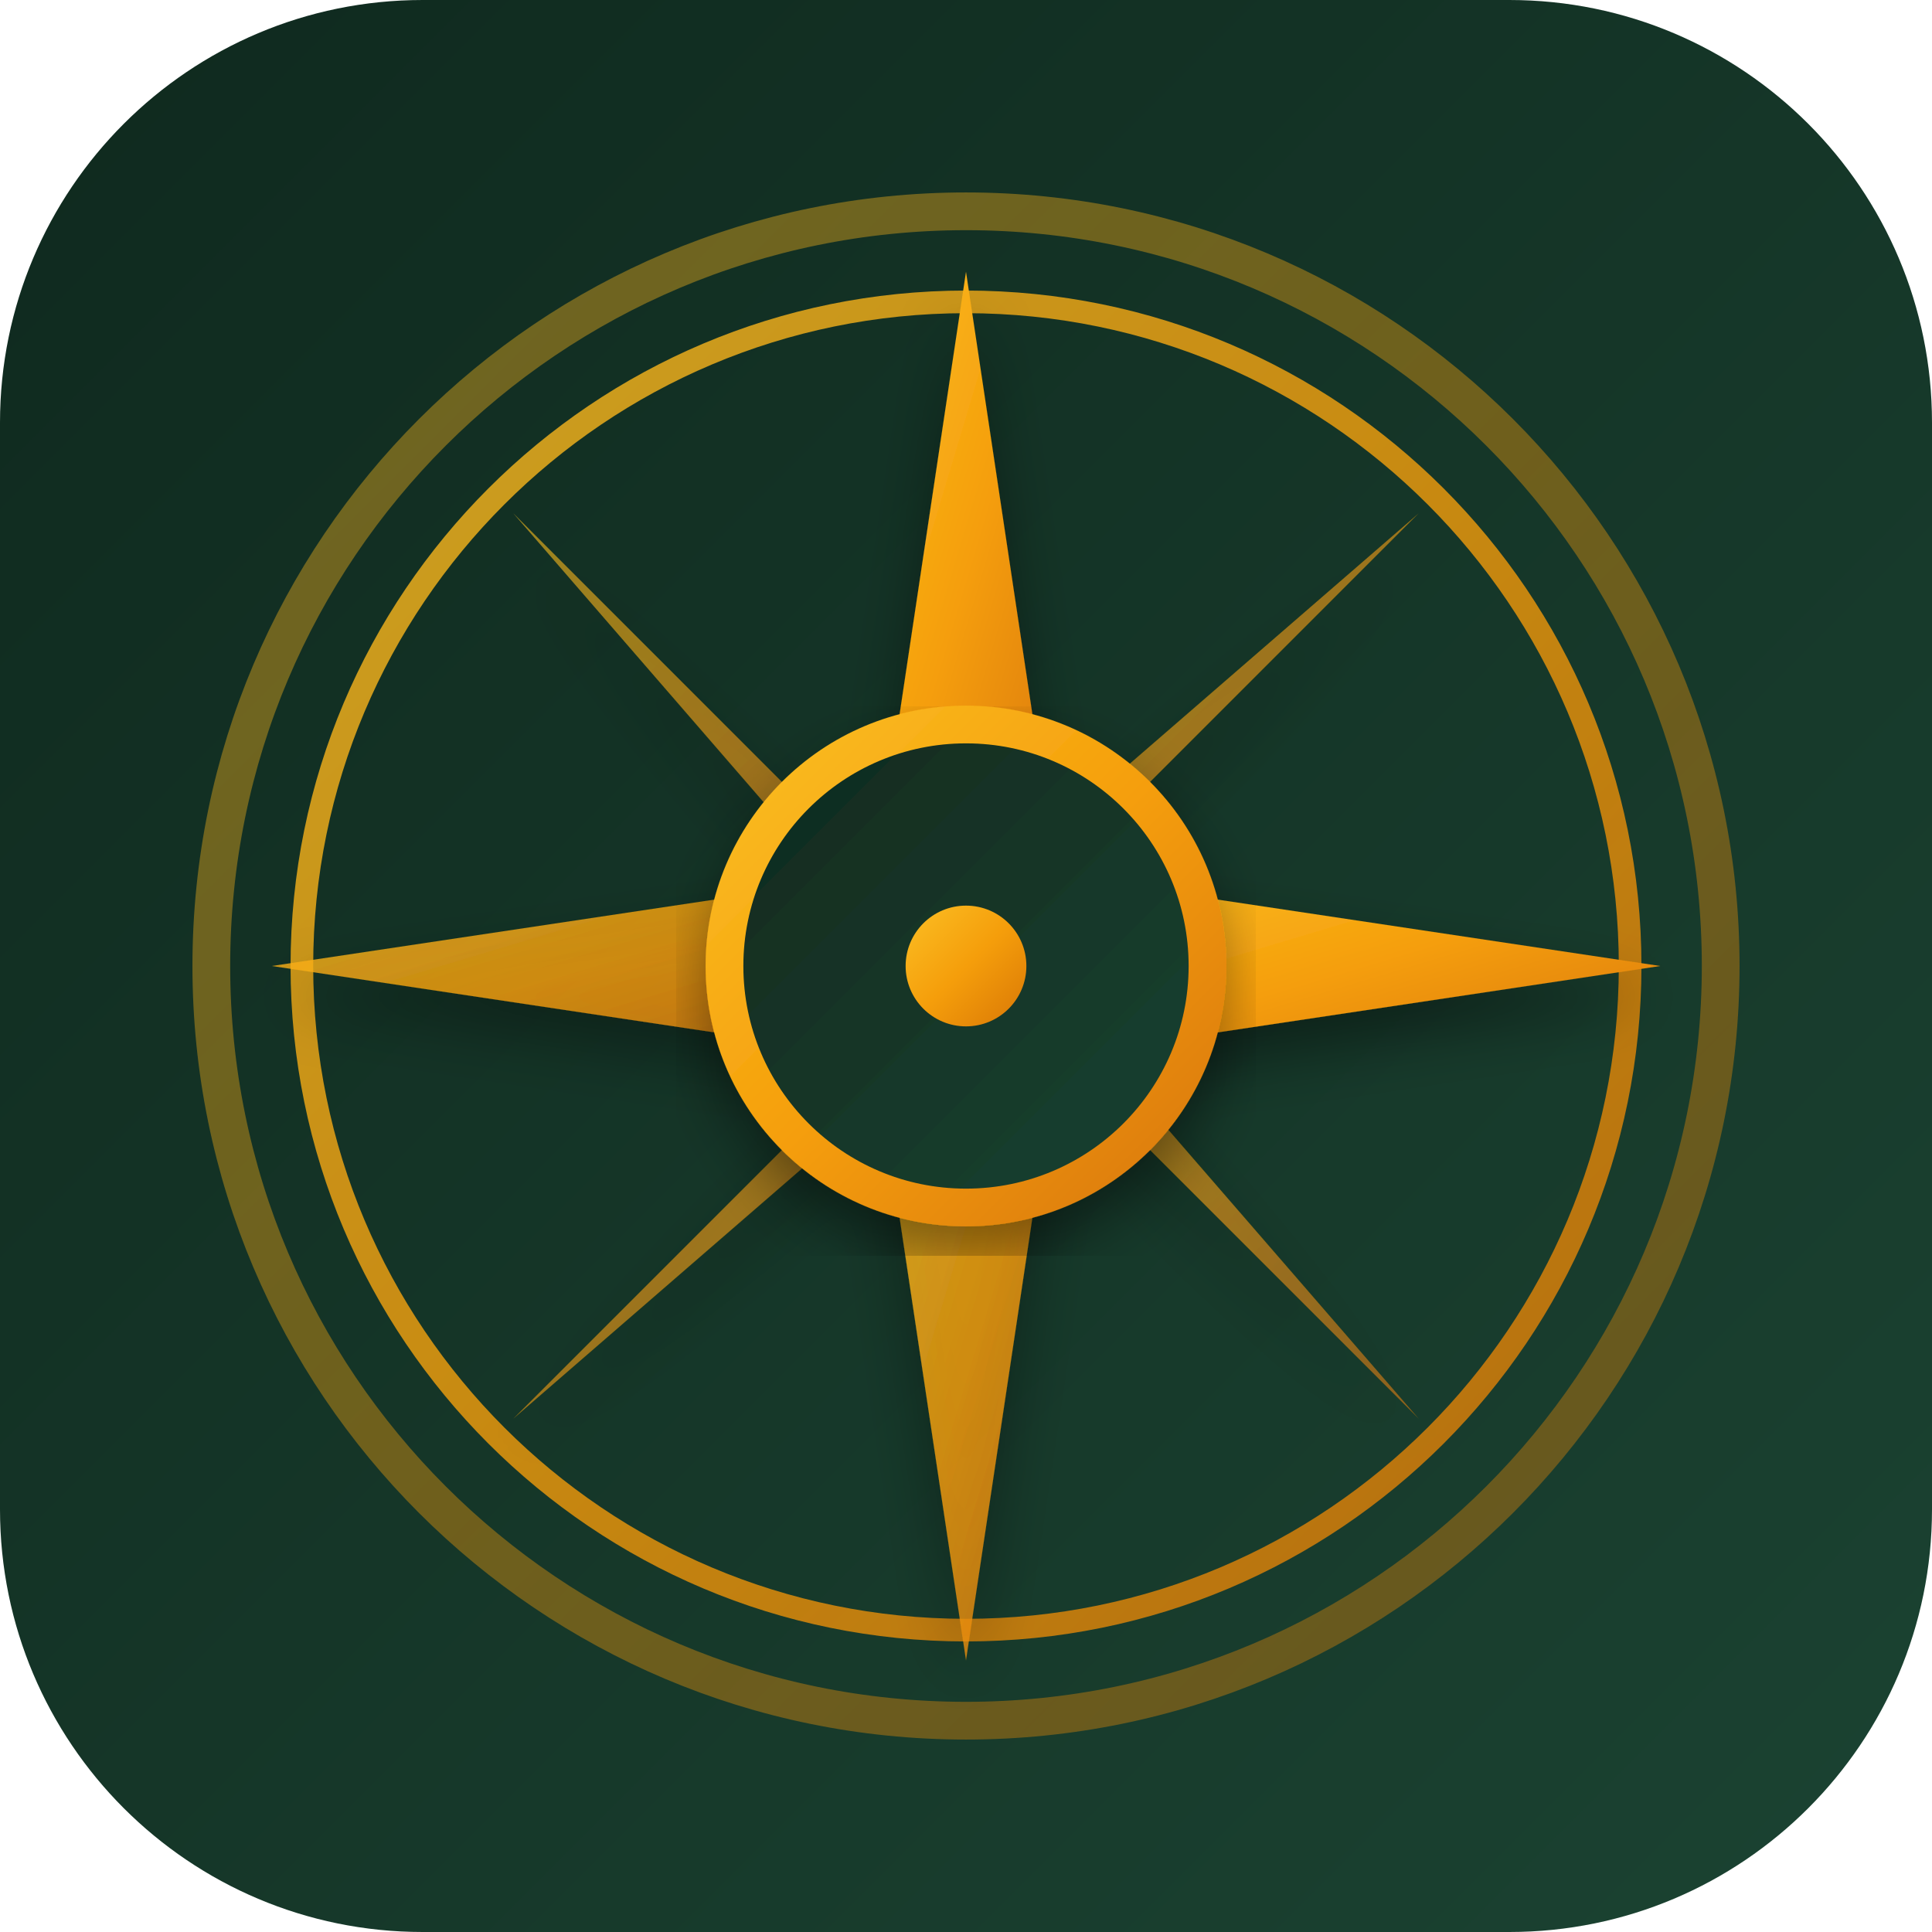
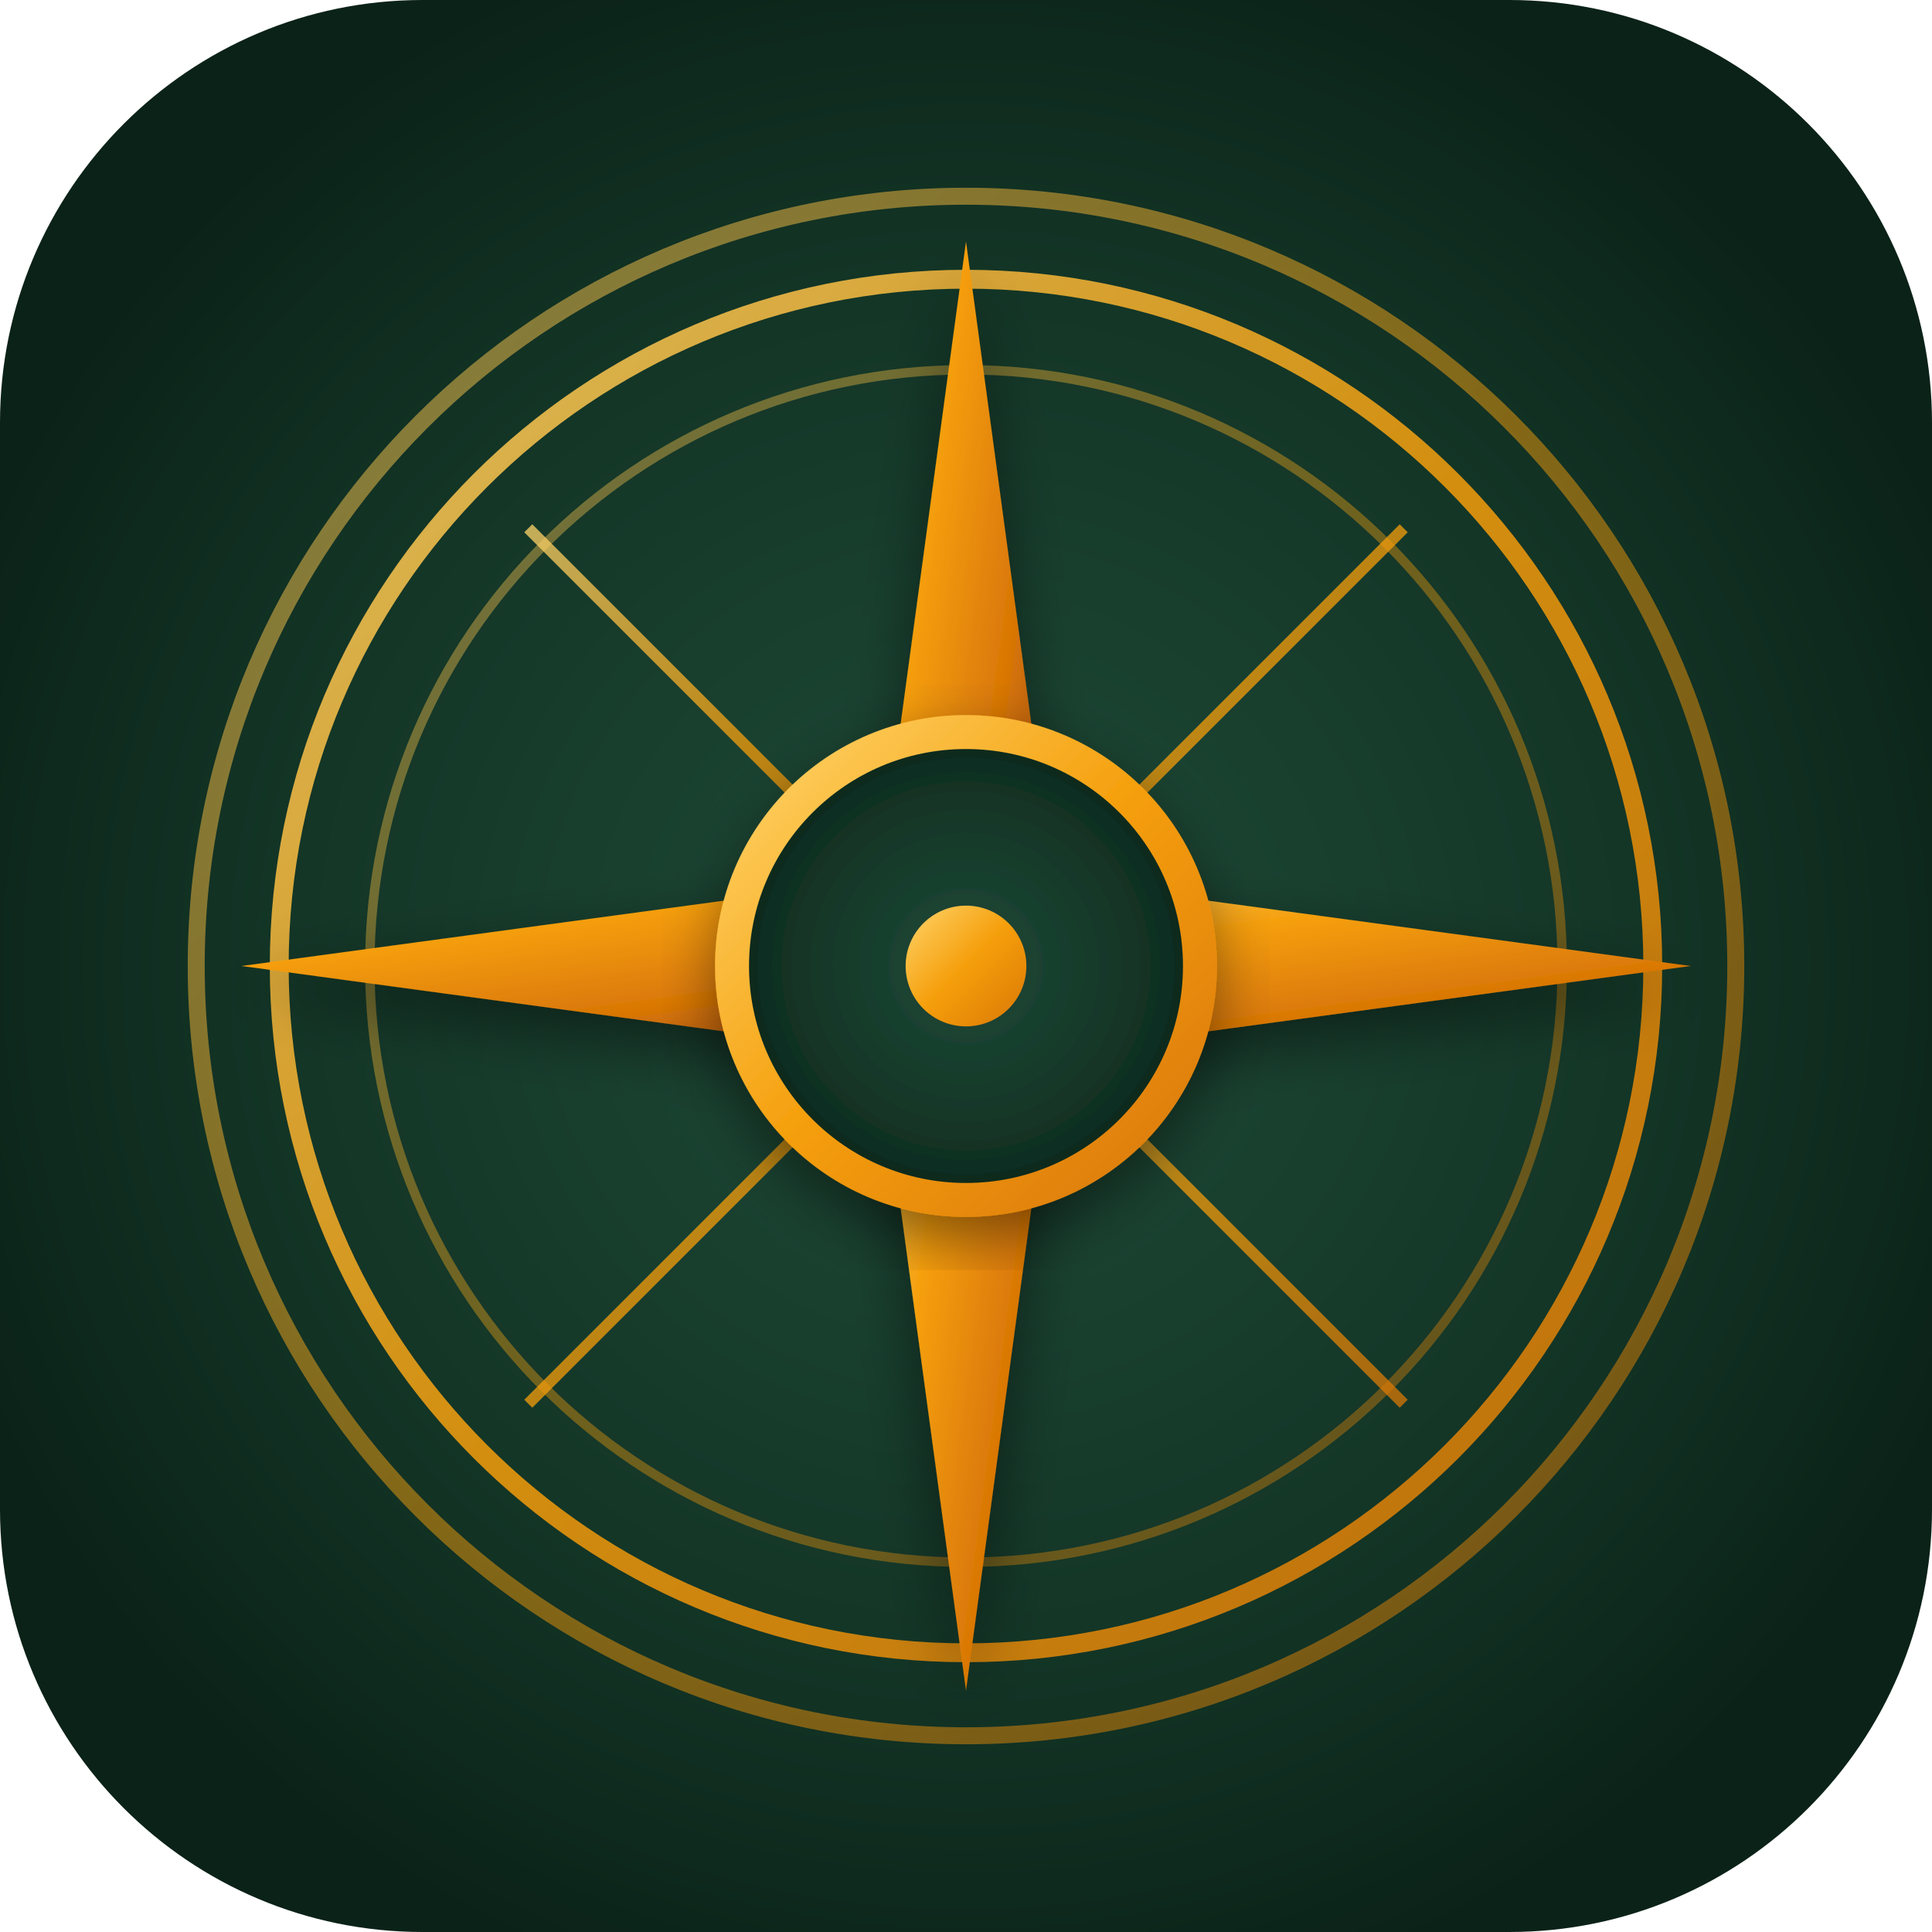
- <svg xmlns="http://www.w3.org/2000/svg" viewBox="0 0 128 128" width="100%" height="100%">
+ <svg xmlns="http://www.w3.org/2000/svg" viewBox="0 0 512 512" width="100%" height="100%">
  <defs>
-     <linearGradient id="bgGrad" x1="0%" y1="0%" x2="100%" y2="100%">
-       <stop offset="0%" stop-color="#0f291e" />
-       <stop offset="100%" stop-color="#1b4332" />
-     </linearGradient>
-     <linearGradient id="goldGrad" x1="0%" y1="0%" x2="100%" y2="100%">
-       <stop offset="0%" stop-color="#fbbf24" />
+     <radialGradient id="emeraldBg" cx="50%" cy="50%" r="55%">
+       <stop offset="0%" stop-color="#1f4b38" />
+       <stop offset="65%" stop-color="#133526" />
+       <stop offset="100%" stop-color="#0b2218" />
+     </radialGradient>
+     <linearGradient id="goldLight" x1="0%" y1="0%" x2="100%" y2="100%">
+       <stop offset="0%" stop-color="#ffd56b" />
      <stop offset="50%" stop-color="#f59e0b" />
      <stop offset="100%" stop-color="#d97706" />
    </linearGradient>
-     <filter id="shadow" x="-10%" y="-10%" width="120%" height="120%">
-       <feDropShadow dx="0" dy="2" stdDeviation="2" flood-color="#000000" flood-opacity="0.4" />
+     <linearGradient id="goldDark" x1="0%" y1="0%" x2="100%" y2="100%">
+       <stop offset="0%" stop-color="#f59e0b" />
+       <stop offset="50%" stop-color="#d97706" />
+       <stop offset="100%" stop-color="#92400e" />
+     </linearGradient>
+     <filter id="shadow" x="-15%" y="-15%" width="130%" height="130%">
+       <feDropShadow dx="0" dy="6" stdDeviation="8" flood-color="#000000" flood-opacity="0.45" />
    </filter>
  </defs>
-   <rect width="128" height="128" rx="28" fill="url(#bgGrad)" />
-   <circle cx="64" cy="64" r="50" fill="none" stroke="url(#goldGrad)" stroke-width="2.5" opacity="0.4" />
-   <circle cx="64" cy="64" r="44" fill="none" stroke="url(#goldGrad)" stroke-width="1.5" opacity="0.8" />
+   <rect width="512" height="512" rx="112" fill="url(#emeraldBg)" />
+   <circle cx="256" cy="256" r="204" fill="none" stroke="url(#goldLight)" stroke-width="4.5" opacity="0.5" />
+   <circle cx="256" cy="256" r="182" fill="none" stroke="url(#goldLight)" stroke-width="5" opacity="0.85" />
+   <circle cx="256" cy="256" r="158" fill="none" stroke="url(#goldLight)" stroke-width="2.5" opacity="0.4" />
+   <g stroke="url(#goldLight)" stroke-width="3" opacity="0.75">
+     <line x1="140" y1="140" x2="256" y2="256" />
+     <line x1="372" y1="140" x2="256" y2="256" />
+     <line x1="140" y1="372" x2="256" y2="256" />
+     <line x1="372" y1="372" x2="256" y2="256" />
+   </g>
  <g filter="url(#shadow)">
-     <polygon points="64,18 70,58 64,54 58,58" fill="url(#goldGrad)" />
-     <polygon points="64,110 70,70 64,74 58,70" fill="url(#goldGrad)" opacity="0.8" />
-     <polygon points="110,64 70,70 74,64 70,58" fill="url(#goldGrad)" />
-     <polygon points="18,64 58,70 54,64 58,58" fill="url(#goldGrad)" opacity="0.8" />
-     <polygon points="94,34 68,60 64,64 64,60" fill="url(#goldGrad)" opacity="0.6" />
-     <polygon points="34,94 60,68 64,64 64,68" fill="url(#goldGrad)" opacity="0.6" />
-     <polygon points="94,94 68,68 64,64 68,64" fill="url(#goldGrad)" opacity="0.6" />
-     <polygon points="34,34 60,60 64,64 60,64" fill="url(#goldGrad)" opacity="0.6" />
+     <polygon points="256,64 256,256 230,256" fill="url(#goldLight)" />
+     <polygon points="256,64 282,256 256,256" fill="url(#goldDark)" />
+     <polygon points="256,448 230,256 256,256" fill="url(#goldLight)" />
+     <polygon points="256,448 256,256 282,256" fill="url(#goldDark)" />
+     <polygon points="448,256 256,230 256,256" fill="url(#goldLight)" />
+     <polygon points="448,256 256,256 256,282" fill="url(#goldDark)" />
+     <polygon points="64,256 256,230 256,256" fill="url(#goldLight)" />
+     <polygon points="64,256 256,256 256,282" fill="url(#goldDark)" />
  </g>
-   <circle cx="64" cy="64" r="16" fill="url(#bgGrad)" stroke="url(#goldGrad)" stroke-width="2.5" filter="url(#shadow)" />
-   <circle cx="64" cy="64" r="4" fill="url(#goldGrad)" />
-   <line x1="64" y1="14" x2="64" y2="18" stroke="url(#goldGrad)" stroke-width="2" />
-   <line x1="64" y1="110" x2="64" y2="114" stroke="url(#goldGrad)" stroke-width="2" />
-   <line x1="14" y1="64" x2="18" y2="64" stroke="url(#goldGrad)" stroke-width="2" />
-   <line x1="110" y1="64" x2="114" y2="64" stroke="url(#goldGrad)" stroke-width="2" />
+   <circle cx="256" cy="256" r="62" fill="url(#emeraldBg)" stroke="url(#goldLight)" stroke-width="9" filter="url(#shadow)" />
+   <circle cx="256" cy="256" r="16" fill="url(#goldLight)" />
</svg>
